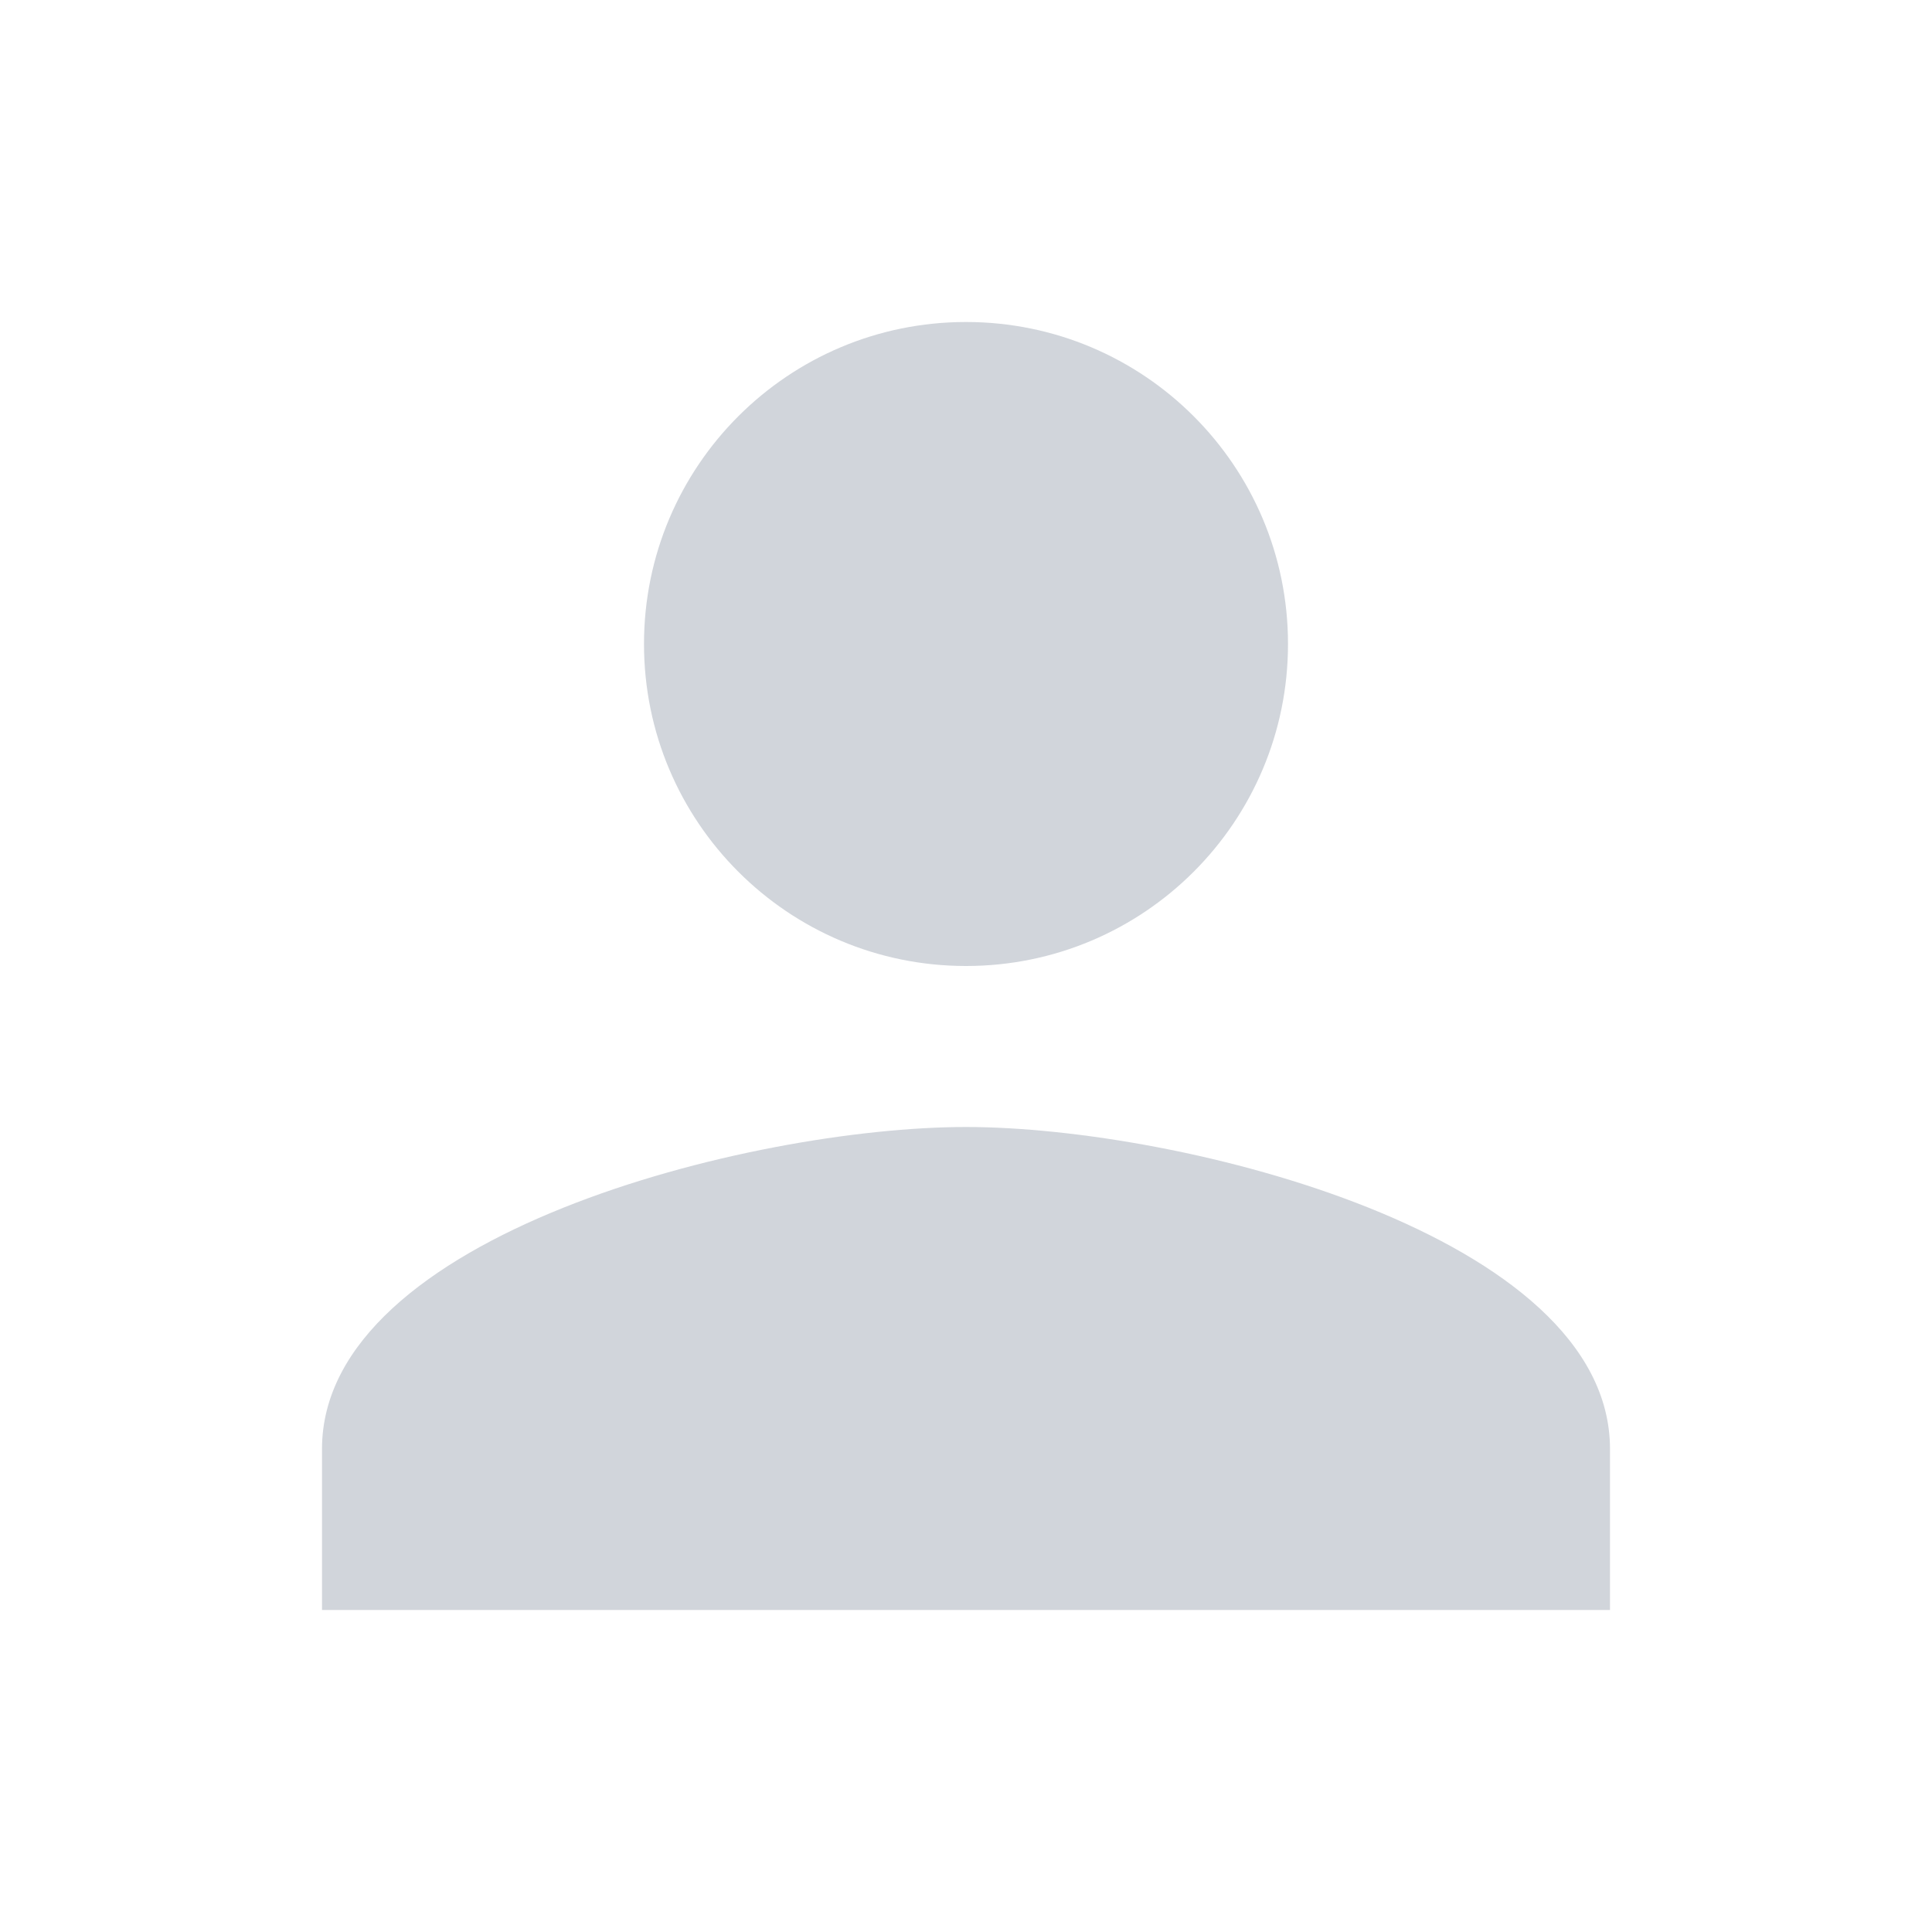
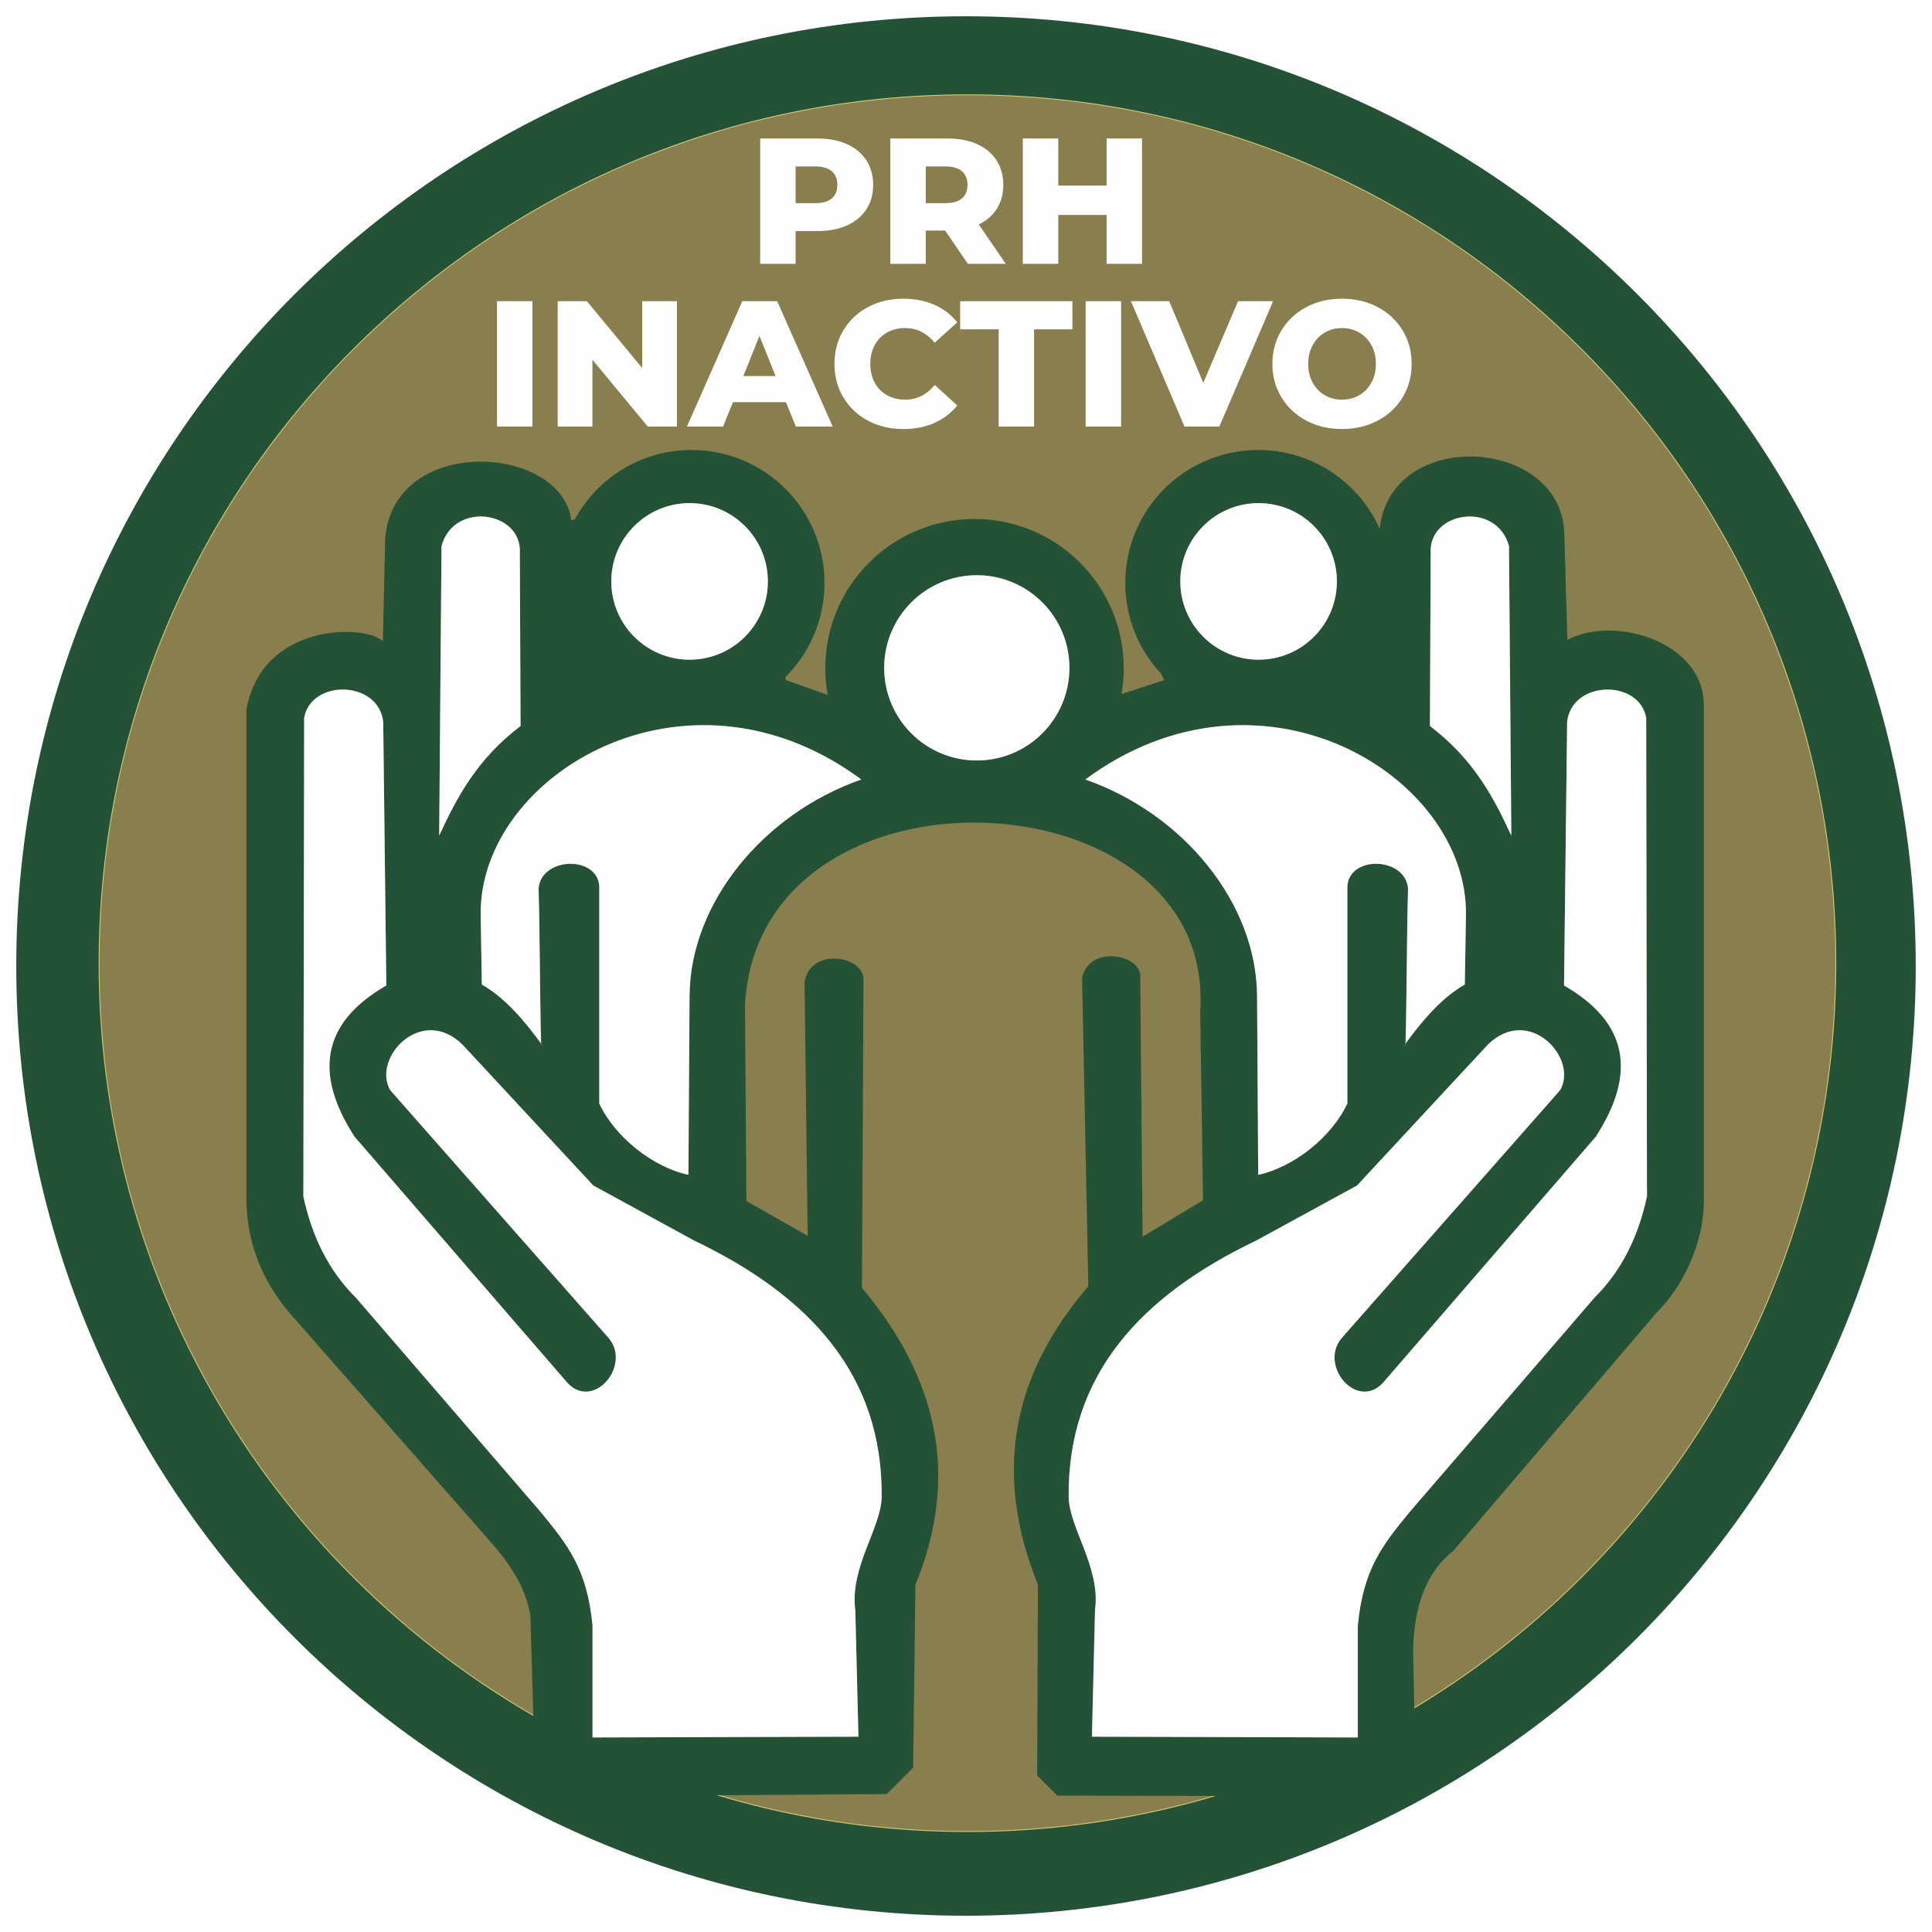
- <svg xmlns="http://www.w3.org/2000/svg" viewBox="0 0 24 24" fill="#D1D5DB">
-   <path d="M12 12c2.21 0 4-1.79 4-4s-1.79-4-4-4-4 1.79-4 4 1.79 4 4 4zm0 2c-2.67 0-8 1.34-8 4v2h16v-2c0-2.66-5.33-4-8-4z" />
+ <svg xmlns="http://www.w3.org/2000/svg" xml:space="preserve" width="83.785mm" height="83.785mm" version="1.1" style="shape-rendering:geometricPrecision; text-rendering:geometricPrecision; image-rendering:optimizeQuality; fill-rule:evenodd; clip-rule:evenodd" viewBox="0 0 8269.42 8269.42">
+   <defs>
+     <style type="text/css">
+    
+     .str1 {stroke:#FEFEFE;stroke-width:69.64;stroke-miterlimit:22.926}
+     .str0 {stroke:#D7CC75;stroke-width:7.52;stroke-miterlimit:22.926}
+     .fil4 {fill:none}
+     .fil2 {fill:#FEFEFE}
+     .fil0 {fill:#245237}
+     .fil1 {fill:#887E4E}
+     .fil3 {fill:#FEFEFE;fill-rule:nonzero}
+    
+   </style>
+   </defs>
+   <g id="Capa_x0020_1">
+     <g id="_2351343207232">
+       <g>
+         <path class="fil0 str0" d="M4140.87 29.13c2260.76,0 4093.46,1832.7 4093.46,4093.46 0,2260.76 -1832.7,4093.47 -4093.46,4093.47 -2260.76,0 -4093.47,-1832.71 -4093.47,-4093.47 0,-2260.76 1832.71,-4093.46 4093.47,-4093.46zm0 378.59c2051.66,0 3714.87,1663.21 3714.87,3714.87 0,2051.67 -1663.21,3714.88 -3714.87,3714.88 -2051.67,0 -3714.88,-1663.21 -3714.88,-3714.88 0,-2051.66 1663.21,-3714.87 3714.88,-3714.87z" />
+         <path class="fil1" d="M4140.87 407.71c2051.66,0 3714.87,1663.21 3714.87,3714.87 0,2051.66 -1663.21,3714.88 -3714.87,3714.88 -2051.66,0 -3714.88,-1663.22 -3714.88,-3714.88 0,-2051.66 1663.22,-3714.87 3714.88,-3714.87z" />
+         <g>
+           <path class="fil0" d="M2960.01 1926.1c314.3,0 569.08,254.78 569.08,569.07 0,157.63 -64.09,300.27 -167.63,403.33 0.93,4.03 1.87,8.1 2.7,12.33l178.47 63.73c-6.71,-37.12 -10.24,-75.35 -10.24,-114.39 0,-352.78 285.98,-638.76 638.76,-638.76 352.78,0 638.75,285.98 638.75,638.76 0,37.45 -3.26,74.13 -9.43,109.81l0.46 0.57c60.83,-19.92 121.67,-39.82 182.5,-59.72 -5.52,-9.83 -10.68,-19.58 -15.59,-29.28 -93.9,-101.47 -151.31,-237.21 -151.31,-386.37 0,-314.29 254.78,-569.07 569.06,-569.07 231.41,0 430.54,138.13 519.49,336.43 49.1,-437.79 783.51,-392.02 790.53,24.47 4.42,150.44 8.84,300.85 13.27,451.3 207.17,-107.97 583.95,12.81 583.95,278.7 0,732.22 0,1391.43 0,2123.63 0,184.65 -92.93,370.06 -202.38,477.82 -289.78,339.56 -579.57,679.11 -869.35,1018.67 -118.34,93.56 -169.26,241.58 -172.55,428.05 3.32,167.02 6.63,334.03 9.94,501.05 -30.97,40.91 -61.92,81.85 -92.89,122.77 -480.03,-1.12 -960.05,-2.22 -1440.09,-3.34 -28.75,-28.74 -57.51,-57.51 -86.26,-86.26 1.11,-272.09 2.21,-544.16 3.31,-816.26 -200.4,-496.26 -97.12,-913.96 215.69,-1277.47 -8.85,-439.1 -17.72,-878.2 -26.56,-1317.31 24.88,-147.65 263.79,-104.51 248.85,0 3.34,368.32 6.64,736.64 9.98,1104.95 86.26,-51.97 172.52,-103.97 258.8,-155.94 -4.42,-294.21 -7.79,-518.8 -12.23,-813.01 65.11,-1019.91 -1888.46,-1113.57 -1948.36,-23.13 2.2,299.75 3.98,539.72 6.19,839.45 87.38,49.77 174.76,99.56 262.14,149.32 -4.43,-361.68 -8.85,-723.35 -13.27,-1085.04 21.01,-150.43 251.07,-116.68 252.17,-13.27 -2.2,440.2 -4.41,880.42 -6.62,1320.63 320.76,381.47 421.4,800.91 228.95,1270.86 -3.32,261.02 -6.64,522.07 -9.96,783.08 -37.6,37.6 -75.21,75.23 -112.81,112.82 -473.4,3.31 -946.78,6.64 -1420.18,9.95 -28.48,-38.74 -56.96,-77.48 -85.45,-116.22 -6.63,-218.99 -13.27,-437.99 -19.91,-657 -18.13,-117.84 -84.7,-219.51 -169.24,-315.22 -287.58,-327.38 -575.15,-654.79 -862.7,-982.18 -115.6,-137.43 -178.35,-293.88 -183.3,-471.16 0,-703.44 0,-1406.89 0,-2110.32 66.93,-374.41 512.12,-365.57 584.02,-292.02 3.33,-147.11 6.64,-294.22 9.96,-441.32 38.17,-448.51 758.2,-399.28 796.36,-76.31 5.36,-2.05 10.54,-3.72 15.63,-5.22 96.67,-176.37 284.03,-295.97 499.34,-295.97zm714.29 5507.35c-379.37,1.11 -758.75,2.21 -1138.14,3.32 0,-159.28 0,-318.55 0,-477.83 -22.66,-245.53 -108.37,-348.4 -222.31,-487.76 -263.24,-305.28 -526.49,-610.56 -789.73,-915.82 -116.28,-115.23 -188.98,-261.94 -225.63,-434.69 1.11,-682.43 2.2,-1364.86 3.32,-2047.3 28.21,-167.01 318.54,-163.14 338.45,16.59 4.42,376.07 8.85,752.13 13.28,1128.17 -276.71,158.98 -310.62,377.46 -136.06,647.05 304.16,351.71 608.31,703.45 912.49,1055.17 111.71,116.68 273.18,-75.21 175.85,-192.46 -311.91,-353.93 -623.81,-707.87 -935.72,-1061.81 -78.82,-137.42 132.73,-366.1 308.58,-195.77 186.93,201.31 373.86,402.59 560.78,603.9 143.78,78.53 287.56,157.07 431.36,235.6 490.53,234.76 808.04,571.49 803,1098.31 -2.91,133.31 -137.59,301.34 -112.83,484.44 4.44,180.29 8.87,360.59 13.3,540.9zm999.33 0c379.39,1.11 758.75,2.21 1138.13,3.32 0,-159.28 0,-318.55 0,-477.83 22.68,-245.53 108.4,-348.4 222.32,-487.76 263.25,-305.28 526.49,-610.56 789.74,-915.82 116.29,-115.23 188.99,-261.94 225.63,-434.69 -1.11,-682.43 -2.22,-1364.86 -3.32,-2047.3 -28.21,-167.01 -318.54,-163.14 -338.45,16.59 -4.44,376.07 -8.84,752.13 -13.27,1128.17 276.7,158.98 310.61,377.46 136.05,647.05 -304.16,351.71 -608.33,703.45 -912.48,1055.17 -111.72,116.68 -273.21,-75.21 -175.87,-192.46 311.92,-353.93 623.82,-707.87 935.72,-1061.81 78.81,-137.42 -132.72,-366.1 -308.59,-195.77 -186.91,201.31 -373.84,402.59 -560.77,603.9 -143.77,78.53 -287.57,157.07 -431.35,235.6 -490.53,234.76 -808.04,571.49 -803,1098.31 2.9,133.31 137.59,301.34 112.83,484.44 -4.44,180.29 -8.87,360.59 -13.31,540.9zm-2350.85 -2957.25l-6.63 -9.17 6.63 9.17zm-6.63 -9.17l-0.06 -0.08 0.06 0.08zm-0.06 -0.08c-77.45,-106.59 -159.36,-199.3 -253.78,-252.89 -1.67,-100.1 -3.33,-200.21 -4.97,-300.3 -5.49,-597.43 880.36,-1131.33 1629.22,-577.37 -421.08,147.29 -732.48,529.53 -735.03,925.34l-4.93 766.93c-153.61,-33.42 -314.74,-162.73 -381.59,-305.28 0,-310.79 0,-621.6 0.01,-932.39 -1.02,-118.09 -243.04,-134.2 -259.7,11.22l10.77 664.75zm3693.15 9.25l6.68 -9.24 -6.68 9.24zm6.68 -9.24l0 -0.01 0 0.01zm0 -0.01c77.47,-106.59 159.38,-199.3 253.79,-252.89 1.66,-100.1 3.33,-200.21 4.98,-300.3 5.48,-597.43 -880.37,-1131.33 -1629.23,-577.37 421.08,147.29 732.48,529.53 735.02,925.34l4.94 766.93c153.61,-33.42 314.75,-162.73 381.59,-305.28 0,-310.79 0,-621.6 0,-932.39 -6.62,-107.78 236.51,-146.02 259.69,11.24l-10.78 664.73zm104.47 -1359.53c1.11,-253.28 2.21,-506.56 3.33,-759.84 10.5,-162.61 284.81,-197.44 335.13,-9.97 3.33,413.11 6.64,826.24 9.97,1239.35 -75.92,-164.54 -161.24,-327.22 -348.43,-469.54zm-3892.18 0c-1.11,-253.28 -2.22,-506.56 -3.33,-759.84 -10.5,-162.61 -284.81,-197.44 -335.12,-9.97 -3.34,413.11 -6.64,826.24 -9.98,1239.35 75.93,-164.54 161.24,-327.22 348.43,-469.54zm723.37 -953.98c185.08,0 335.12,150.05 335.12,335.14 0,185.08 -150.04,335.12 -335.12,335.12 -185.1,0 -335.14,-150.04 -335.14,-335.12 0,-185.09 150.04,-335.14 335.14,-335.14zm1229.36 308.59c218.98,0 396.52,177.53 396.52,396.51 0,219 -177.54,396.52 -396.52,396.52 -218.98,0 -396.51,-177.52 -396.51,-396.52 0,-218.98 177.53,-396.51 396.51,-396.51zm1206.16 -308.59c185.09,0 335.14,150.05 335.14,335.14 0,185.08 -150.05,335.12 -335.14,335.12 -185.08,0 -335.14,-150.04 -335.14,-335.12 0,-185.09 150.06,-335.14 335.14,-335.14z" />
+         </g>
+         <g>
+           <path class="fil2" d="M2322.78 4476.19c-79.44,-110.46 -163.34,-207 -260.48,-262.13 -1.66,-100.1 -3.32,-200.2 -4.97,-300.3 -5.48,-597.43 880.36,-1131.33 1629.22,-577.37 -421.08,147.3 -732.48,529.54 -735.03,925.34l-4.93 766.92c-153.61,-33.41 -314.75,-162.72 -381.58,-305.27 0,-310.79 0,-621.59 0,-932.39 -14.09,-134.65 -249.74,-118.73 -259.7,11.22 6.64,222.32 4.21,445.02 10.85,667.33l6.61 6.66zm3064.32 -2322.75c185.09,0 335.14,150.05 335.14,335.13 0,185.09 -150.05,335.14 -335.14,335.14 -185.09,0 -335.13,-150.05 -335.13,-335.14 0,-185.08 150.04,-335.13 335.13,-335.13zm-1712.8 5280.01c-379.38,1.1 -758.75,2.21 -1138.13,3.32 0,-159.28 0,-318.55 0,-477.82 -22.67,-245.54 -108.39,-348.41 -222.32,-487.77 -263.24,-305.27 -526.49,-610.55 -789.73,-915.82 -116.29,-115.23 -188.99,-261.95 -225.63,-434.69 1.11,-682.43 2.21,-1364.86 3.32,-2047.3 28.2,-167.02 318.54,-163.15 338.45,16.59 4.43,376.06 8.85,752.12 13.27,1128.18 -276.7,158.97 -310.61,377.45 -136.05,647.04 304.16,351.71 608.32,703.44 912.48,1055.17 111.72,116.68 273.2,-75.21 175.86,-192.46 -311.91,-353.93 -623.81,-707.87 -935.72,-1061.81 -78.81,-137.43 132.73,-366.1 308.59,-195.77 186.92,201.31 373.85,402.6 560.77,603.91 143.78,78.52 287.57,157.06 431.36,235.58 490.53,234.77 808.04,571.51 802.99,1098.32 -2.9,133.31 -137.58,301.33 -112.81,484.44 4.43,180.29 8.86,360.59 13.29,540.9zm999.33 0c379.39,1.1 758.75,2.21 1138.14,3.32 0,-159.28 0,-318.55 0,-477.82 22.67,-245.54 108.39,-348.41 222.31,-487.77 263.25,-305.27 526.49,-610.55 789.74,-915.82 116.29,-115.23 188.99,-261.95 225.63,-434.69 -1.11,-682.43 -2.21,-1364.86 -3.32,-2047.3 -28.21,-167.02 -318.54,-163.15 -338.45,16.59 -4.43,376.06 -8.85,752.12 -13.27,1128.18 276.69,158.97 310.61,377.45 136.05,647.04 -304.16,351.71 -608.32,703.44 -912.48,1055.17 -111.72,116.68 -273.2,-75.21 -175.87,-192.46 311.92,-353.93 623.81,-707.87 935.72,-1061.81 78.82,-137.43 -132.72,-366.1 -308.58,-195.77 -186.92,201.31 -373.85,402.6 -560.77,603.91 -143.78,78.52 -287.57,157.06 -431.36,235.58 -490.53,234.77 -808.04,571.51 -803,1098.32 2.91,133.31 137.59,301.33 112.82,484.44 -4.43,180.29 -8.86,360.59 -13.3,540.9zm1335.61 -2957.26c79.44,-110.46 163.34,-207 260.48,-262.13 1.66,-100.1 3.33,-200.2 4.97,-300.3 5.49,-597.43 -880.36,-1131.33 -1629.21,-577.37 421.07,147.3 732.47,529.54 735.02,925.34l4.93 766.92c153.61,-33.41 314.75,-162.72 381.59,-305.27 0,-310.79 -0.01,-621.59 -0.01,-932.39 14.09,-134.65 249.74,-118.73 259.7,11.22 -6.64,222.32 -4.2,445.02 -10.85,667.33l-6.61 6.66zm111.15 -1368.76c1.11,-253.29 2.21,-506.57 3.33,-759.86 10.5,-162.59 284.81,-197.44 335.13,-9.96 3.33,413.11 6.64,826.23 9.97,1239.36 -75.93,-164.55 -161.24,-327.23 -348.43,-469.54zm-3892.18 0c-1.11,-253.29 -2.21,-506.57 -3.33,-759.86 -10.5,-162.59 -284.81,-197.44 -335.13,-9.96 -3.33,413.11 -6.64,826.23 -9.97,1239.36 75.93,-164.55 161.24,-327.23 348.43,-469.54zm723.36 -953.99c185.09,0 335.14,150.05 335.14,335.13 0,185.09 -150.05,335.14 -335.14,335.14 -185.09,0 -335.13,-150.05 -335.13,-335.14 0,-185.08 150.04,-335.13 335.13,-335.13zm1229.37 308.59c218.99,0 396.52,177.53 396.52,396.52 0,218.98 -177.53,396.51 -396.52,396.51 -218.98,0 -396.51,-177.53 -396.51,-396.51 0,-218.99 177.53,-396.52 396.51,-396.52z" />
+         </g>
+         <path class="fil3" d="M3498.96 592.85c48.53,0 90.67,8.04 126.43,24.14 35.76,16.09 63.34,39.07 82.76,68.96 19.41,29.89 29.13,65.01 29.13,105.37 0,40.36 -9.71,75.35 -29.13,104.98 -19.41,29.64 -47,52.5 -82.76,68.59 -35.76,16.1 -77.9,24.14 -126.43,24.14l-93.49 0 0 140.23 -151.73 0 0 -536.41 245.22 0zm-9.2 276.63c31.16,0 54.66,-6.77 70.5,-20.3 15.83,-13.54 23.76,-32.83 23.76,-57.86 0,-25.03 -7.93,-44.44 -23.76,-58.24 -15.84,-13.79 -39.34,-20.69 -70.5,-20.69l-84.29 0 0 157.09 84.29 0zm555.56 117.24l-82.76 0 0 142.53 -151.73 0 0 -536.41 245.22 0c48.53,0 90.67,8.04 126.43,24.14 35.76,16.09 63.34,39.07 82.76,68.96 19.41,29.89 29.13,65.01 29.13,105.37 0,38.83 -9.07,72.67 -27.21,101.53 -18.13,28.87 -44.06,51.47 -77.77,67.82l115.71 168.59 -162.46 0 -97.32 -142.53zm95.79 -195.4c0,-25.03 -7.93,-44.44 -23.76,-58.24 -15.84,-13.79 -39.34,-20.69 -70.5,-20.69l-84.29 0 0 157.09 84.29 0c31.16,0 54.66,-6.77 70.5,-20.3 15.83,-13.54 23.76,-32.83 23.76,-57.86zm747.14 -198.47l0 536.41 -151.73 0 0 -209.2 -206.89 0 0 209.2 -151.73 0 0 -536.41 151.73 0 0 201.53 206.89 0 0 -201.53 151.73 0zm-2760.96 696.38l151.73 0 0 536.41 -151.73 0 0 -536.41zm770.12 0l0 536.41 -124.9 0 -236.79 -285.83 0 285.83 -148.66 0 0 -536.41 124.9 0 236.79 285.83 0 -285.83 148.66 0zm466.68 432.19l-226.82 0 -42.15 104.22 -154.79 0 236.79 -536.41 149.43 0 237.55 536.41 -157.86 0 -42.14 -104.22zm-44.44 -111.87l-68.97 -171.66 -68.96 171.66 137.93 0zm547.13 226.82c-56.19,0 -106.64,-11.87 -151.34,-35.63 -44.7,-23.76 -79.82,-56.84 -105.36,-99.24 -25.54,-42.4 -38.31,-90.42 -38.31,-144.06 0,-53.64 12.77,-101.66 38.31,-144.06 25.54,-42.4 60.66,-75.48 105.36,-99.24 44.7,-23.76 95.16,-35.63 151.34,-35.63 49.04,0 93.23,8.69 132.57,26.06 39.33,17.37 72.03,42.4 98.09,75.1l-96.56 87.35c-34.74,-41.89 -76.89,-62.83 -126.43,-62.83 -29.13,0 -55.05,6.39 -77.78,19.16 -22.73,12.77 -40.36,30.78 -52.87,54.03 -12.51,23.24 -18.77,49.93 -18.77,80.07 0,30.14 6.26,56.83 18.77,80.07 12.51,23.24 30.14,41.26 52.87,54.03 22.73,12.77 48.66,19.16 77.78,19.16 49.55,0 91.69,-20.94 126.43,-62.83l96.56 87.35c-26.06,32.7 -58.76,57.73 -98.09,75.1 -39.34,17.37 -83.53,26.06 -132.57,26.06zm407.66 -426.83l-164.75 0 0 -120.3 480.46 0 0 120.3 -163.99 0 0 416.1 -151.73 0 0 -416.1zm372.42 -120.3l151.73 0 0 536.41 -151.73 0 0 -536.41zm802.31 0l-229.89 536.41 -149.43 0 -229.12 -536.41 163.99 0 145.6 349.43 148.66 -349.43 150.19 0zm295.03 547.13c-56.71,0 -107.67,-12 -152.87,-36.02 -45.21,-24.01 -80.73,-57.22 -106.52,-99.62 -25.8,-42.4 -38.7,-90.17 -38.7,-143.3 0,-53.13 12.9,-100.9 38.7,-143.3 25.79,-42.4 61.3,-75.6 106.52,-99.62 45.2,-24.01 96.16,-36.02 152.87,-36.02 56.7,0 107.66,12 152.87,36.02 45.21,24.01 80.72,57.22 106.52,99.62 25.8,42.4 38.7,90.17 38.7,143.3 0,53.13 -12.9,100.9 -38.7,143.3 -25.8,42.4 -61.3,75.6 -106.52,99.62 -45.21,24.01 -96.17,36.02 -152.87,36.02zm0 -125.67c27.07,0 51.59,-6.39 73.56,-19.16 21.97,-12.77 39.34,-30.78 52.11,-54.03 12.77,-23.24 19.16,-49.93 19.16,-80.07 0,-30.14 -6.39,-56.83 -19.16,-80.07 -12.77,-23.24 -30.14,-41.26 -52.11,-54.03 -21.97,-12.77 -46.49,-19.16 -73.56,-19.16 -27.08,0 -51.6,6.39 -73.57,19.16 -21.96,12.77 -39.33,30.78 -52.1,54.03 -12.77,23.24 -19.16,49.93 -19.16,80.07 0,30.14 6.39,56.83 19.16,80.07 12.77,23.24 30.14,41.26 52.1,54.03 21.97,12.77 46.49,19.16 73.57,19.16z" />
+       </g>
+       <path class="fil4 str1" d="M4134.7 34.82c2264.31,0 4099.89,1835.58 4099.89,4099.89 0,2264.3 -1835.58,4099.88 -4099.89,4099.88 -2264.3,0 -4099.88,-1835.58 -4099.88,-4099.88 0,-2264.31 1835.58,-4099.89 4099.88,-4099.89z" />
+     </g>
+   </g>
</svg>
